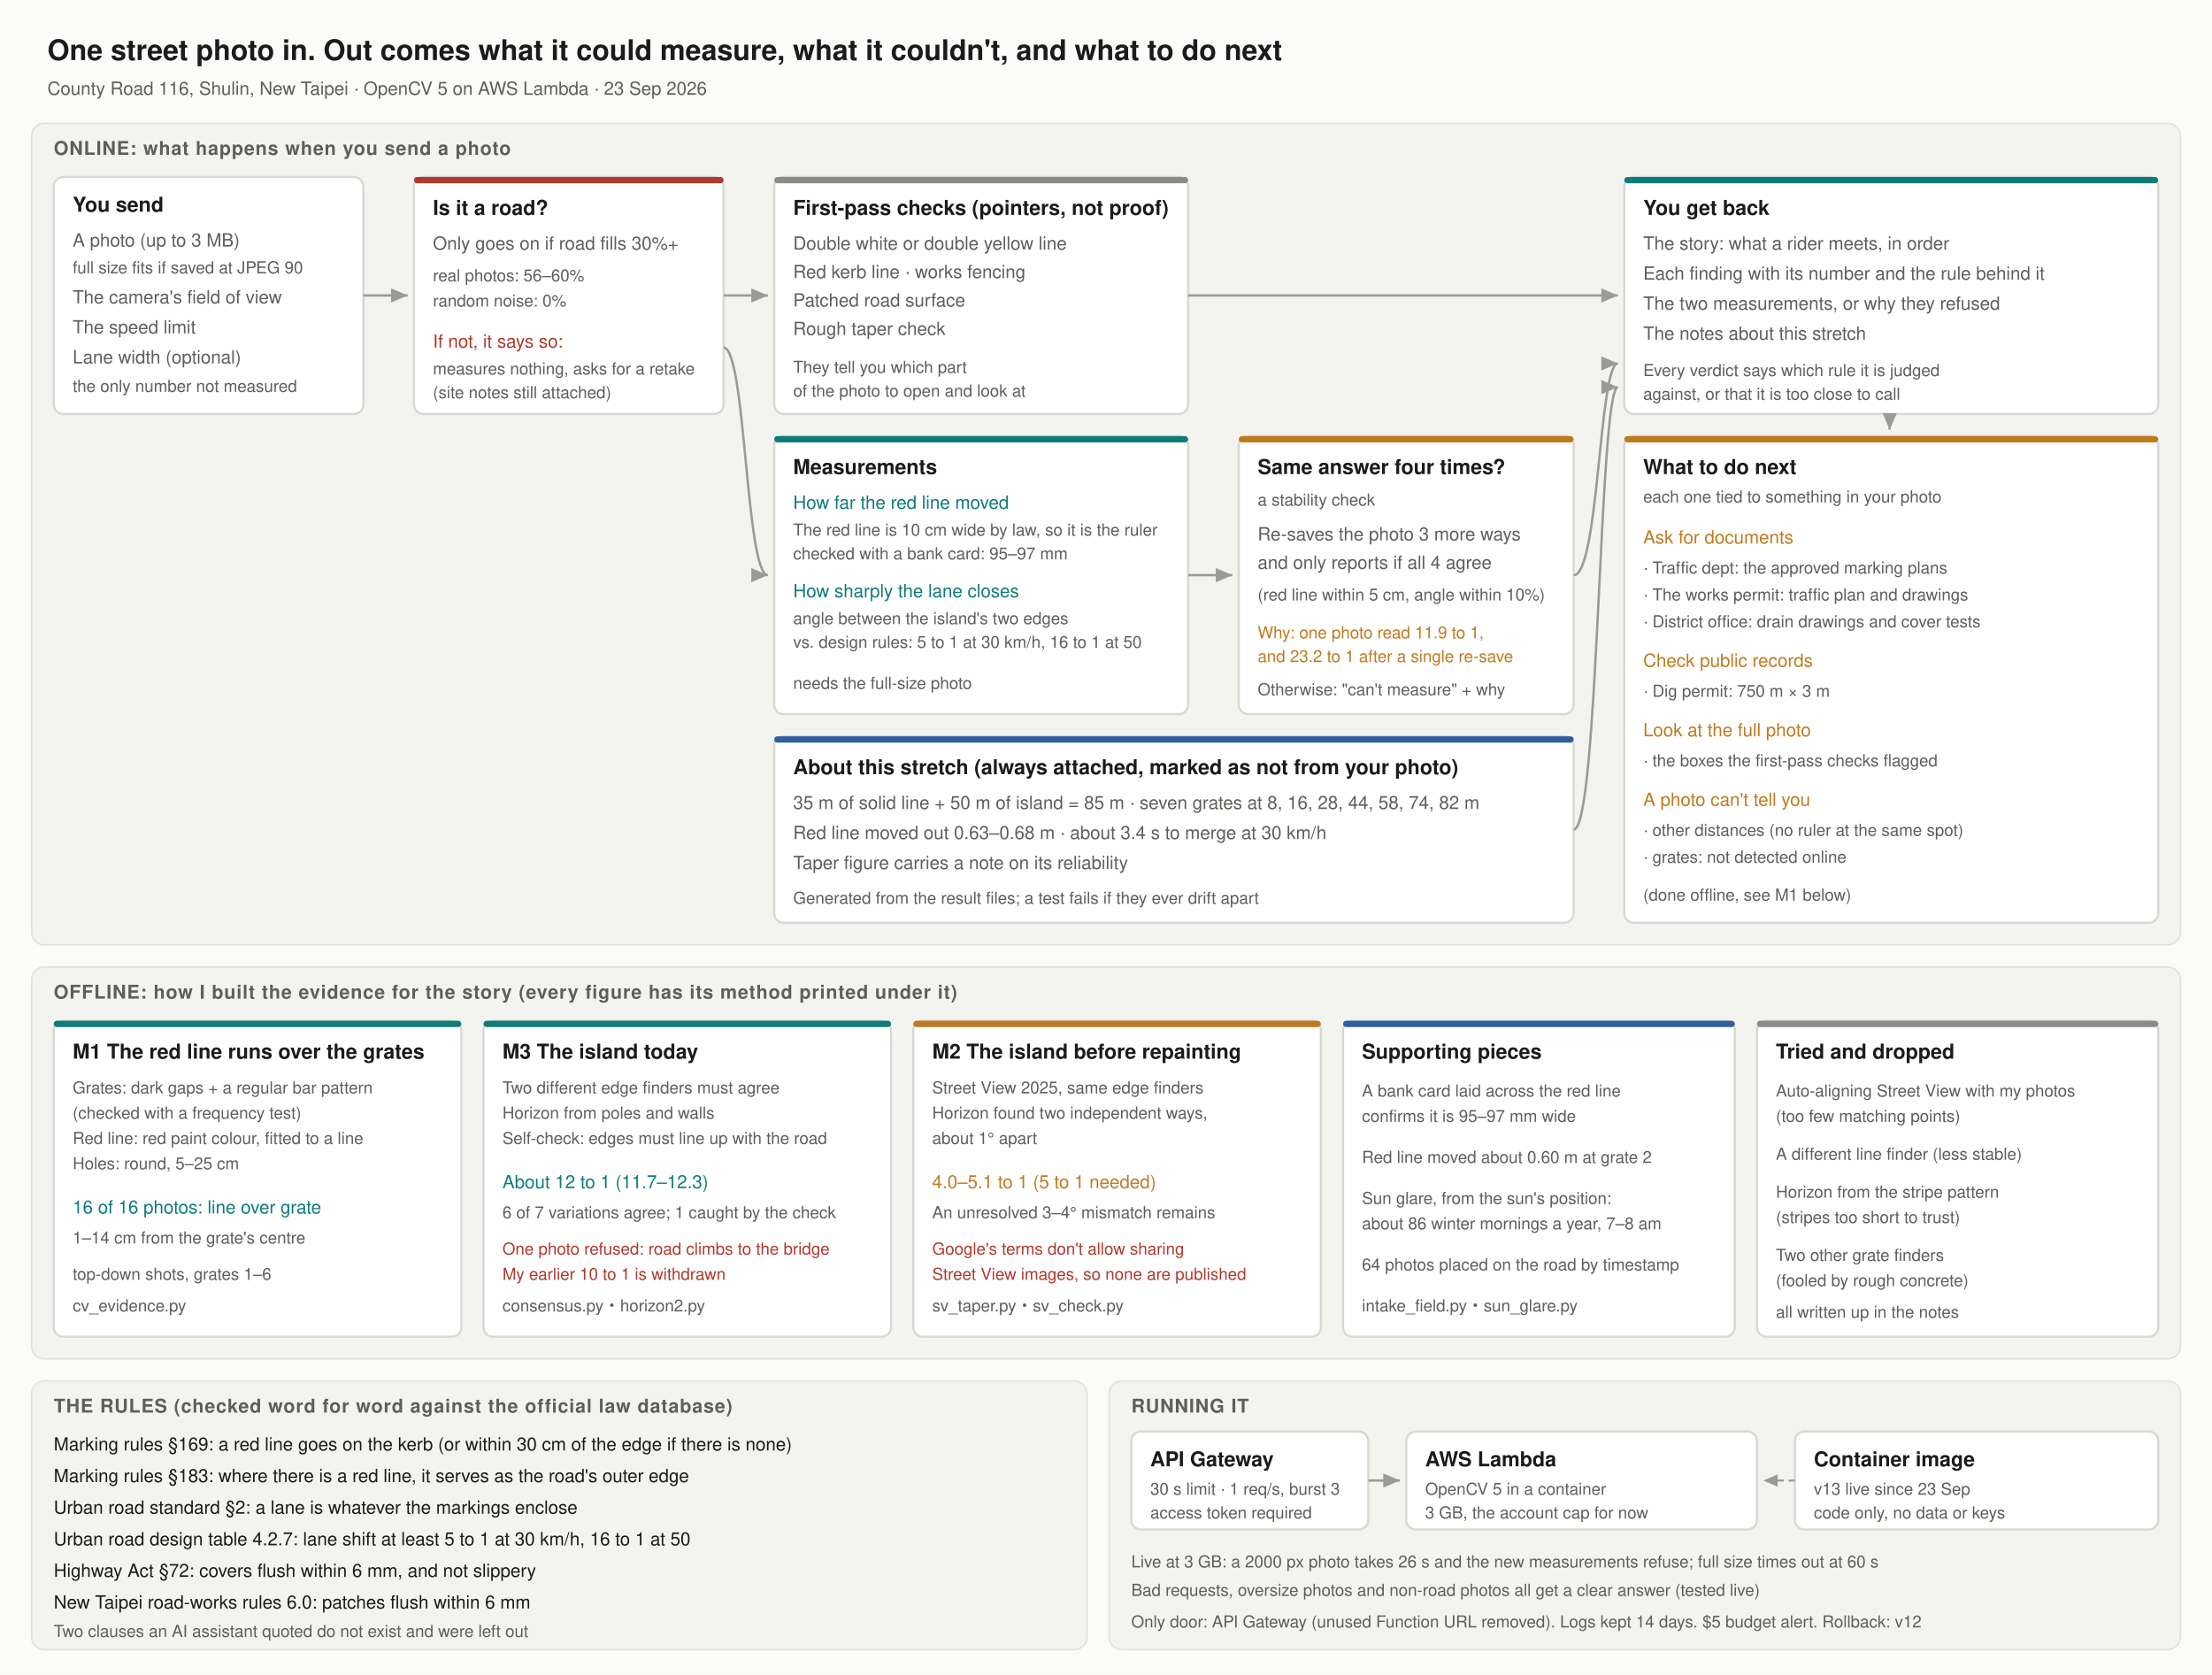
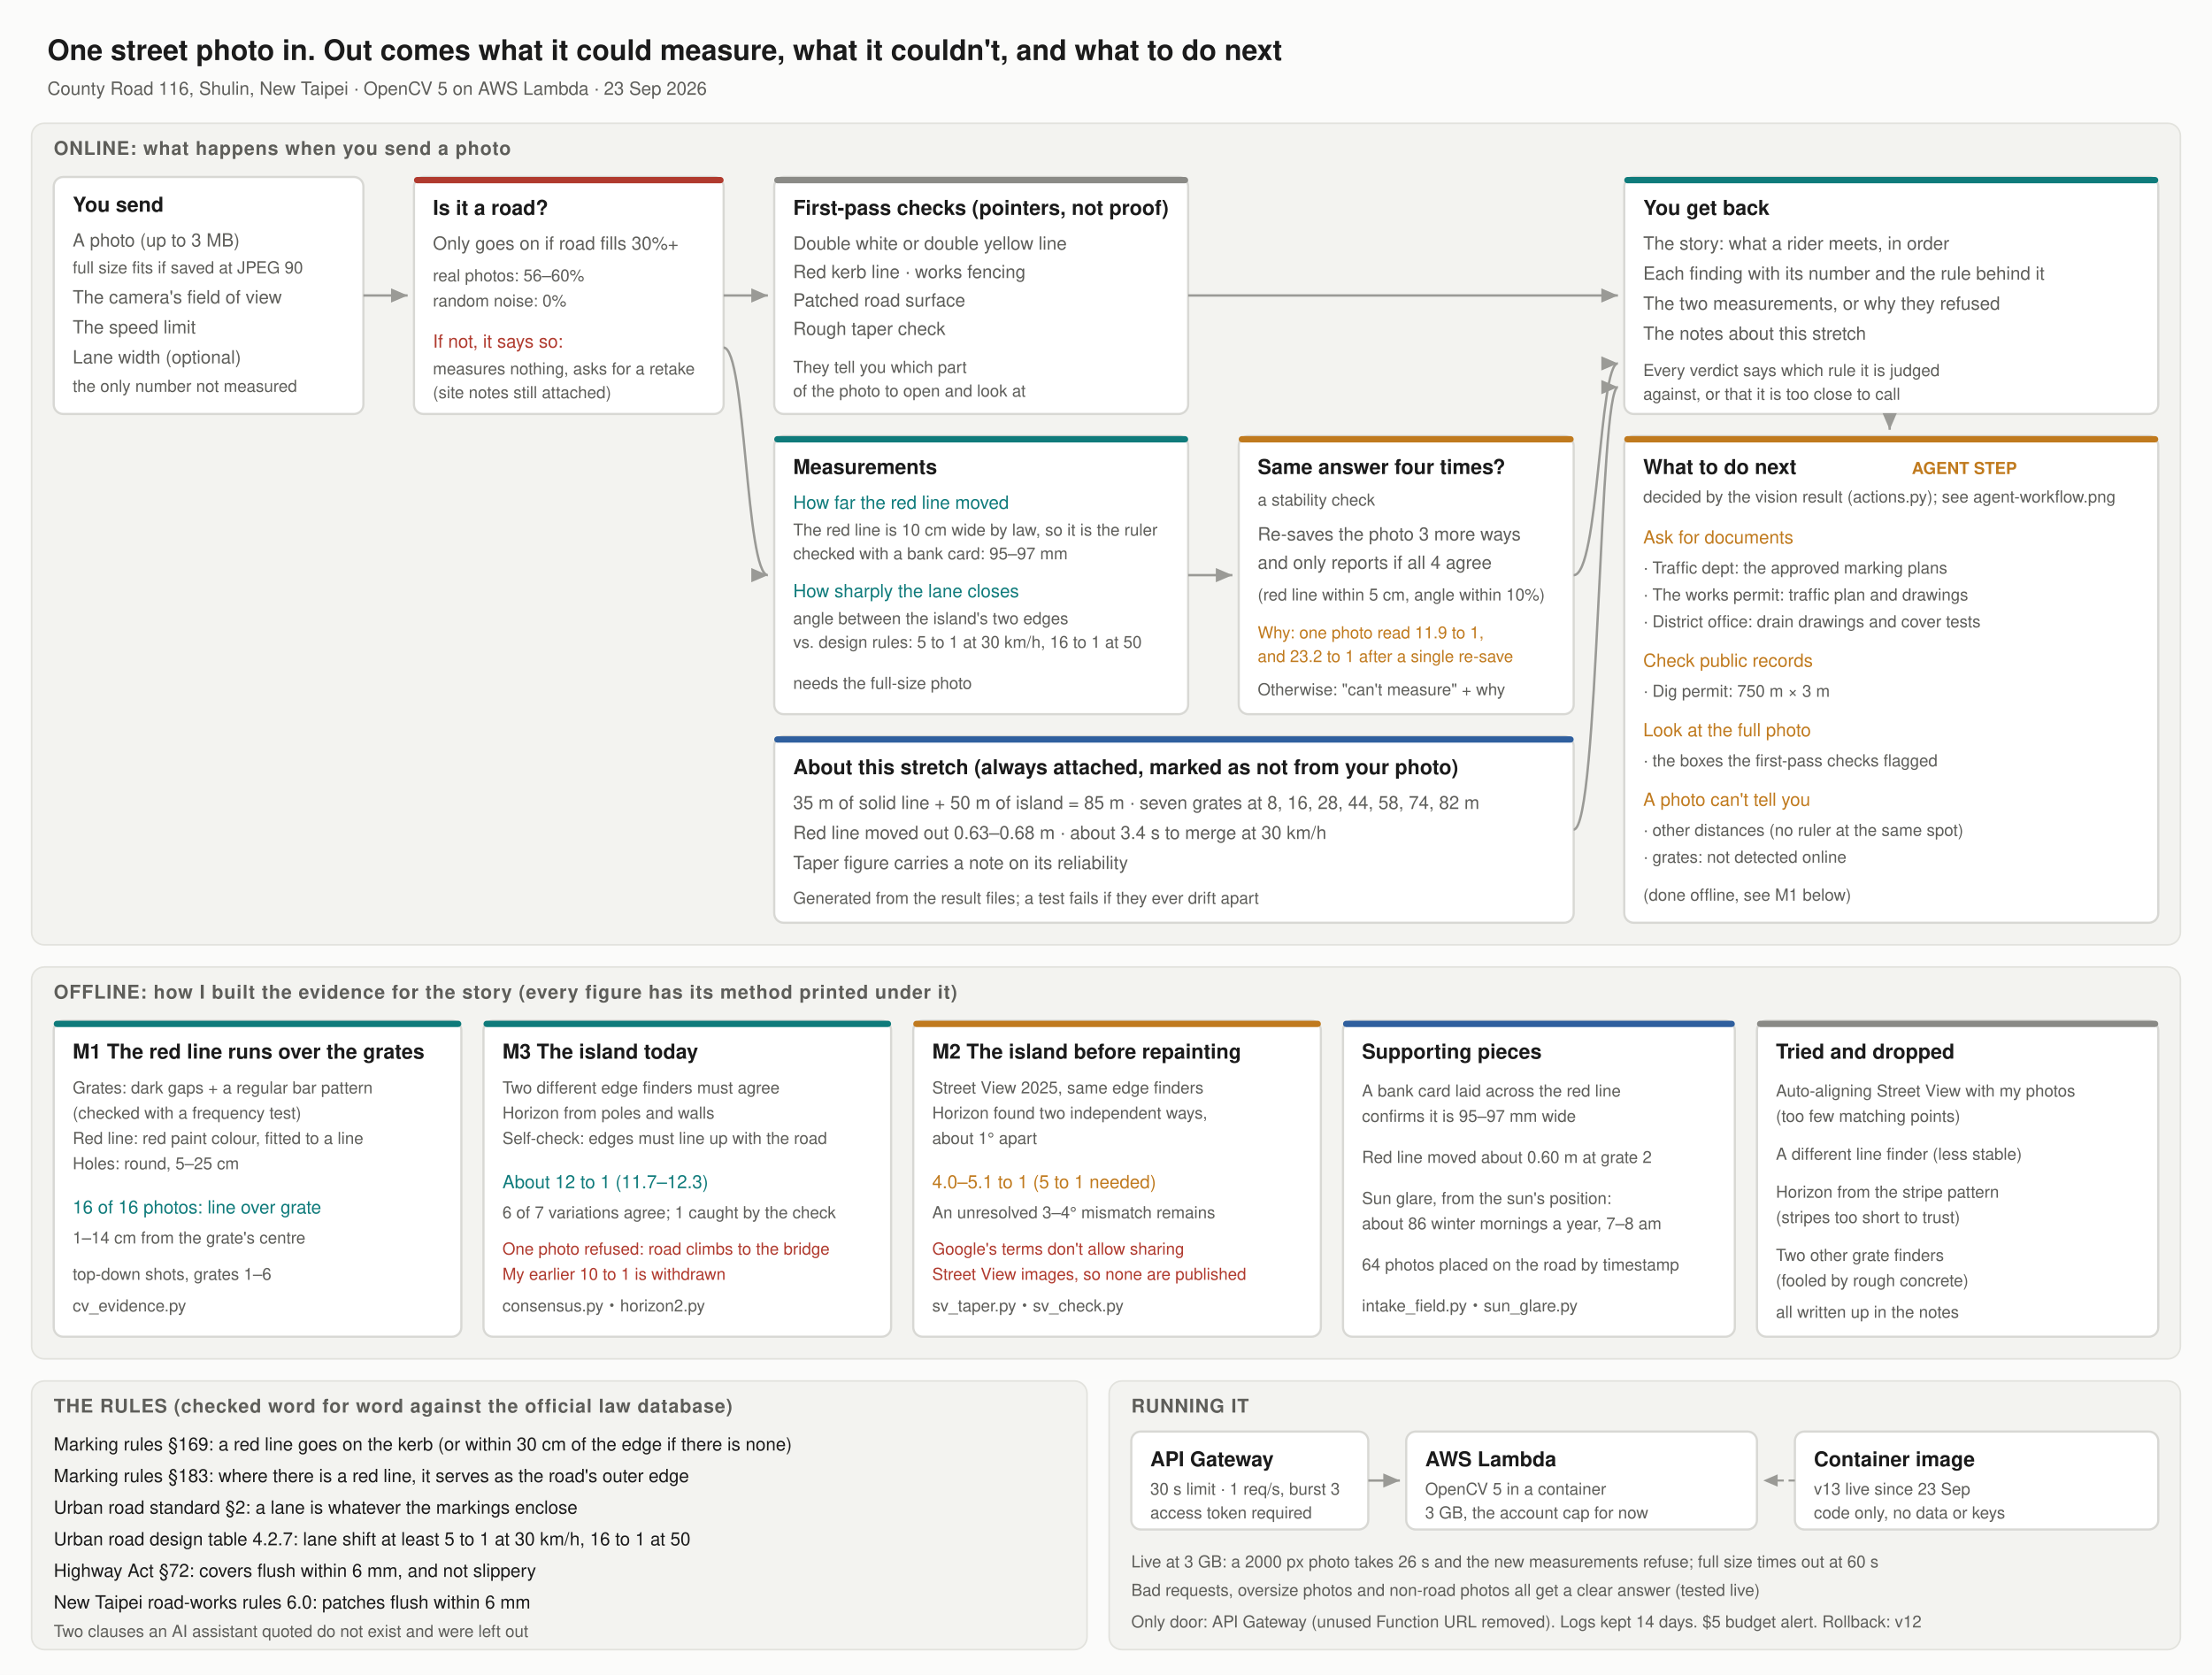
<svg xmlns="http://www.w3.org/2000/svg" viewBox="0 0 1400 1060" width="1400" height="1060" font-family="PingFang TC, Noto Sans TC, Helvetica, Arial, sans-serif">
  <style>
 .t{fill:#1b1b1b} .m{fill:#5e5e5a} .w{fill:#fff}
 .box{fill:#fff;stroke:#d8d8d4;stroke-width:1.4}
 .zone{fill:#f3f3f0;stroke:#e2e2dd;stroke-width:1}
 .teal{fill:#0f7b7b} .amber{fill:#c07a1e} .red{fill:#b03a2e} .grey{fill:#8a8a86} .blue{fill:#2f5f9e}
 .tt{fill:#0f7b7b} .ta{fill:#c07a1e} .tr{fill:#b03a2e} .tb{fill:#2f5f9e}
 .lbl{font-size:13px;font-weight:700}
 .sm{font-size:11.5px} .xs{font-size:10.5px}
 .hd{font-size:18px;font-weight:700} .zh{font-size:12px;font-weight:700;letter-spacing:.5px}
 .ar{stroke:#9a9a96;stroke-width:1.5;fill:none;marker-end:url(#a)}
 .ard{stroke:#9a9a96;stroke-width:1.3;fill:none;stroke-dasharray:4 3;marker-end:url(#a)}
</style>
  <defs>
    <marker id="a" markerWidth="8" markerHeight="8" refX="7" refY="3" orient="auto">
      <path d="M0,0 L7,3 L0,6 z" fill="#9a9a96" />
    </marker>
  </defs>
  <rect width="1400" height="1060" fill="#fbfbfa" />
  <text x="30" y="38" class="t hd">One street photo in. Out comes what it could measure, what it couldn't, and what to do next</text>
  <text x="30" y="60" class="m sm">County Road 116, Shulin, New Taipei · OpenCV 5 on AWS Lambda · 23 Sep 2026</text>
  <rect class="zone" x="20" y="78" width="1360" height="520" rx="8" />
  <text x="34" y="98" class="m zh">ONLINE: what happens when you send a photo</text>
  <rect class="box" x="34" y="112" width="196" height="150" rx="6" />
  <text x="46" y="134" class="t lbl">You send</text>
  <text x="46" y="156" class="m sm">A photo (up to 3 MB)</text>
  <text x="46" y="173" class="m xs">full size fits if saved at JPEG 90</text>
  <text x="46" y="192" class="m sm">The camera's field of view</text>
  <text x="46" y="211" class="m sm">The speed limit</text>
  <text x="46" y="230" class="m sm">Lane width (optional)</text>
  <text x="46" y="248" class="m xs">the only number not measured</text>
  <rect class="box" x="262" y="112" width="196" height="150" rx="6" />
  <rect x="262" y="112" width="196" height="4" class="red" rx="2" />
  <text x="274" y="136" class="t lbl">Is it a road?</text>
  <text x="274" y="158" class="m sm">Only goes on if road fills 30%+</text>
  <text x="274" y="178" class="m xs">real photos: 56–60%</text>
  <text x="274" y="194" class="m xs">random noise: 0%</text>
  <text x="274" y="220" class="tr sm">If not, it says so:</text>
  <text x="274" y="237" class="m xs">measures nothing, asks for a retake</text>
  <text x="274" y="252" class="m xs">(site notes still attached)</text>
  <rect class="box" x="490" y="112" width="262" height="150" rx="6" />
  <rect x="490" y="112" width="262" height="4" class="grey" rx="2" />
  <text x="502" y="136" class="t lbl">First-pass checks (pointers, not proof)</text>
  <text x="502" y="158" class="m sm">Double white or double yellow line</text>
  <text x="502" y="176" class="m sm">Red kerb line · works fencing</text>
  <text x="502" y="194" class="m sm">Patched road surface</text>
  <text x="502" y="212" class="m sm">Rough taper check</text>
  <text x="502" y="236" class="m xs">They tell you which part</text>
  <text x="502" y="251" class="m xs">of the photo to open and look at</text>
  <rect class="box" x="490" y="276" width="262" height="176" rx="6" />
  <rect x="490" y="276" width="262" height="4" class="teal" rx="2" />
  <text x="502" y="300" class="t lbl">Measurements</text>
  <text x="502" y="322" class="tt sm">How far the red line moved</text>
  <text x="502" y="339" class="m xs">The red line is 10 cm wide by law, so it is the ruler</text>
  <text x="502" y="354" class="m xs">checked with a bank card: 95–97 mm</text>
  <text x="502" y="378" class="tt sm">How sharply the lane closes</text>
  <text x="502" y="395" class="m xs">angle between the island's two edges</text>
  <text x="502" y="410" class="m xs">vs. design rules: 5 to 1 at 30 km/h, 16 to 1 at 50</text>
  <text x="502" y="436" class="m xs">needs the full-size photo</text>
  <rect class="box" x="784" y="276" width="212" height="176" rx="6" />
  <rect x="784" y="276" width="212" height="4" class="amber" rx="2" />
  <text x="796" y="300" class="t lbl">Same answer four times?</text>
  <text x="796" y="320" class="m xs">a stability check</text>
  <text x="796" y="342" class="m sm">Re-saves the photo 3 more ways</text>
  <text x="796" y="360" class="m sm">and only reports if all 4 agree</text>
  <text x="796" y="380" class="m xs">(red line within 5 cm, angle within 10%)</text>
  <text x="796" y="404" class="ta xs">Why: one photo read 11.9 to 1,</text>
  <text x="796" y="419" class="ta xs">and 23.2 to 1 after a single re-save</text>
  <text x="796" y="440" class="m xs">Otherwise: "can't measure" + why</text>
  <rect class="box" x="490" y="466" width="506" height="118" rx="6" />
  <rect x="490" y="466" width="506" height="4" class="blue" rx="2" />
  <text x="502" y="490" class="t lbl">About this stretch (always attached, marked as not from your photo)</text>
  <text x="502" y="512" class="m sm">35 m of solid line + 50 m of island = 85 m · seven grates at 8, 16, 28, 44, 58, 74, 82 m</text>
  <text x="502" y="531" class="m sm">Red line moved out 0.63–0.68 m · about 3.4 s to merge at 30 km/h</text>
  <text x="502" y="550" class="m sm">Taper figure carries a note on its reliability</text>
  <text x="502" y="572" class="m xs">Generated from the result files; a test fails if they ever drift apart</text>
  <rect class="box" x="1028" y="112" width="338" height="150" rx="6" />
  <rect x="1028" y="112" width="338" height="4" class="teal" rx="2" />
  <text x="1040" y="136" class="t lbl">You get back</text>
  <text x="1040" y="158" class="m sm">The story: what a rider meets, in order</text>
  <text x="1040" y="177" class="m sm">Each finding with its number and the rule behind it</text>
  <text x="1040" y="196" class="m sm">The two measurements, or why they refused</text>
  <text x="1040" y="215" class="m sm">The notes about this stretch</text>
  <text x="1040" y="238" class="m xs">Every verdict says which rule it is judged</text>
  <text x="1040" y="253" class="m xs">against, or that it is too close to call</text>
  <rect class="box" x="1028" y="276" width="338" height="308" rx="6" />
  <rect x="1028" y="276" width="338" height="4" class="amber" rx="2" />
  <text x="1040" y="300" class="t lbl">What to do next</text>
-   <text x="1040" y="318" class="m xs">each one tied to something in your photo</text>
+   <text x="1210" y="300" class="ta xs" font-weight="700">AGENT STEP</text>
+   <text x="1040" y="318" class="m xs">decided by the vision result (actions.py); see agent-workflow.png</text>
  <text x="1040" y="344" class="ta sm">Ask for documents</text>
  <text x="1040" y="363" class="m xs">· Traffic dept: the approved marking plans</text>
  <text x="1040" y="380" class="m xs">· The works permit: traffic plan and drawings</text>
  <text x="1040" y="397" class="m xs">· District office: drain drawings and cover tests</text>
  <text x="1040" y="422" class="ta sm">Check public records</text>
  <text x="1040" y="441" class="m xs">· Dig permit: 750 m × 3 m</text>
  <text x="1040" y="466" class="ta sm">Look at the full photo</text>
  <text x="1040" y="485" class="m xs">· the boxes the first-pass checks flagged</text>
  <text x="1040" y="510" class="ta sm">A photo can't tell you</text>
  <text x="1040" y="529" class="m xs">· other distances (no ruler at the same spot)</text>
  <text x="1040" y="546" class="m xs">· grates: not detected online</text>
  <text x="1040" y="570" class="m xs">(done offline, see M1 below)</text>
  <path class="ar" d="M230,187 L258,187" />
  <path class="ar" d="M458,187 L486,187" />
  <path class="ar" d="M458,220 C472,220 472,364 486,364" />
  <path class="ar" d="M752,364 L780,364" />
  <path class="ar" d="M752,187 L1024,187" />
  <path class="ar" d="M996,364 C1012,364 1012,230 1024,230" />
  <path class="ar" d="M996,525 C1012,525 1012,245 1024,245" />
  <path class="ar" d="M1196,262 L1196,272" />
  <rect class="zone" x="20" y="612" width="1360" height="248" rx="8" />
  <text x="34" y="632" class="m zh">OFFLINE: how I built the evidence for the story (every figure has its method printed under it)</text>
  <rect class="box" x="34" y="646" width="258" height="200" rx="6" />
  <rect x="34" y="646" width="258" height="4" class="teal" rx="2" />
  <text x="46" y="670" class="t lbl">M1 The red line runs over the grates</text>
  <text x="46" y="692" class="m xs">Grates: dark gaps + a regular bar pattern</text>
  <text x="46" y="708" class="m xs">(checked with a frequency test)</text>
  <text x="46" y="724" class="m xs">Red line: red paint colour, fitted to a line</text>
  <text x="46" y="740" class="m xs">Holes: round, 5–25 cm</text>
  <text x="46" y="768" class="tt sm">16 of 16 photos: line over grate</text>
  <text x="46" y="787" class="m xs">1–14 cm from the grate's centre</text>
  <text x="46" y="810" class="m xs">top-down shots, grates 1–6</text>
  <text x="46" y="830" class="m xs">cv_evidence.py</text>
  <rect class="box" x="306" y="646" width="258" height="200" rx="6" />
  <rect x="306" y="646" width="258" height="4" class="teal" rx="2" />
  <text x="318" y="670" class="t lbl">M3 The island today</text>
  <text x="318" y="692" class="m xs">Two different edge finders must agree</text>
  <text x="318" y="708" class="m xs">Horizon from poles and walls</text>
  <text x="318" y="724" class="m xs">Self-check: edges must line up with the road</text>
  <text x="318" y="752" class="tt sm">About 12 to 1 (11.7–12.3)</text>
  <text x="318" y="771" class="m xs">6 of 7 variations agree; 1 caught by the check</text>
  <text x="318" y="794" class="tr xs">One photo refused: road climbs to the bridge</text>
  <text x="318" y="810" class="tr xs">My earlier 10 to 1 is withdrawn</text>
  <text x="318" y="830" class="m xs">consensus.py・horizon2.py</text>
  <rect class="box" x="578" y="646" width="258" height="200" rx="6" />
  <rect x="578" y="646" width="258" height="4" class="amber" rx="2" />
  <text x="590" y="670" class="t lbl">M2 The island before repainting</text>
  <text x="590" y="692" class="m xs">Street View 2025, same edge finders</text>
  <text x="590" y="708" class="m xs">Horizon found two independent ways,</text>
  <text x="590" y="724" class="m xs">about 1° apart</text>
  <text x="590" y="752" class="ta sm">4.0–5.1 to 1 (5 to 1 needed)</text>
  <text x="590" y="771" class="m xs">An unresolved 3–4° mismatch remains</text>
  <text x="590" y="794" class="tr xs">Google's terms don't allow sharing</text>
  <text x="590" y="810" class="tr xs">Street View images, so none are published</text>
  <text x="590" y="830" class="m xs">sv_taper.py・sv_check.py</text>
  <rect class="box" x="850" y="646" width="248" height="200" rx="6" />
  <rect x="850" y="646" width="248" height="4" class="blue" rx="2" />
  <text x="862" y="670" class="t lbl">Supporting pieces</text>
  <text x="862" y="694" class="m xs">A bank card laid across the red line</text>
  <text x="862" y="710" class="m xs">confirms it is 95–97 mm wide</text>
  <text x="862" y="736" class="m xs">Red line moved about 0.60 m at grate 2</text>
  <text x="862" y="762" class="m xs">Sun glare, from the sun's position:</text>
  <text x="862" y="778" class="m xs">about 86 winter mornings a year, 7–8 am</text>
  <text x="862" y="804" class="m xs">64 photos placed on the road by timestamp</text>
  <text x="862" y="830" class="m xs">intake_field.py・sun_glare.py</text>
  <rect class="box" x="1112" y="646" width="254" height="200" rx="6" />
  <rect x="1112" y="646" width="254" height="4" class="grey" rx="2" />
  <text x="1124" y="670" class="t lbl">Tried and dropped</text>
  <text x="1124" y="694" class="m xs">Auto-aligning Street View with my photos</text>
  <text x="1124" y="710" class="m xs">(too few matching points)</text>
  <text x="1124" y="734" class="m xs">A different line finder (less stable)</text>
  <text x="1124" y="758" class="m xs">Horizon from the stripe pattern</text>
  <text x="1124" y="774" class="m xs">(stripes too short to trust)</text>
  <text x="1124" y="798" class="m xs">Two other grate finders</text>
  <text x="1124" y="814" class="m xs">(fooled by rough concrete)</text>
  <text x="1124" y="834" class="m xs">all written up in the notes</text>
  <rect class="zone" x="20" y="874" width="668" height="170" rx="8" />
  <text x="34" y="894" class="m zh">THE RULES (checked word for word against the official law database)</text>
  <text x="34" y="918" class="t sm">Marking rules §169: a red line goes on the kerb (or within 30 cm of the edge if there is none)</text>
  <text x="34" y="938" class="t sm">Marking rules §183: where there is a red line, it serves as the road's outer edge</text>
  <text x="34" y="958" class="t sm">Urban road standard §2: a lane is whatever the markings enclose</text>
  <text x="34" y="978" class="t sm">Urban road design table 4.2.7: lane shift at least 5 to 1 at 30 km/h, 16 to 1 at 50</text>
  <text x="34" y="998" class="t sm">Highway Act §72: covers flush within 6 mm, and not slippery</text>
  <text x="34" y="1018" class="t sm">New Taipei road-works rules 6.0: patches flush within 6 mm</text>
  <text x="34" y="1036" class="m xs">Two clauses an AI assistant quoted do not exist and were left out</text>
  <rect class="zone" x="702" y="874" width="678" height="170" rx="8" />
  <text x="716" y="894" class="m zh">RUNNING IT</text>
  <rect class="box" x="716" y="906" width="150" height="62" rx="6" />
  <text x="728" y="928" class="t lbl">API Gateway</text>
  <text x="728" y="946" class="m xs">30 s limit · 1 req/s, burst 3</text>
  <text x="728" y="961" class="m xs">access token required</text>
  <rect class="box" x="890" y="906" width="222" height="62" rx="6" />
  <text x="902" y="928" class="t lbl">AWS Lambda</text>
  <text x="902" y="946" class="m xs">OpenCV 5 in a container</text>
  <text x="902" y="961" class="m xs">3 GB, the account cap for now</text>
  <rect class="box" x="1136" y="906" width="230" height="62" rx="6" />
  <text x="1148" y="928" class="t lbl">Container image</text>
  <text x="1148" y="946" class="m xs">v13 live since 23 Sep</text>
  <text x="1148" y="961" class="m xs">code only, no data or keys</text>
  <path class="ar" d="M866,937 L886,937" />
  <path class="ard" d="M1136,937 L1116,937" />
  <text x="716" y="992" class="m xs">Live at 3 GB: a 2000 px photo takes 26 s and the new measurements refuse; full size times out at 60 s</text>
  <text x="716" y="1010" class="m xs">Bad requests, oversize photos and non-road photos all get a clear answer (tested live)</text>
  <text x="716" y="1030" class="m xs">Only door: API Gateway (unused Function URL removed). Logs kept 14 days. $5 budget alert. Rollback: v12</text>
</svg>
